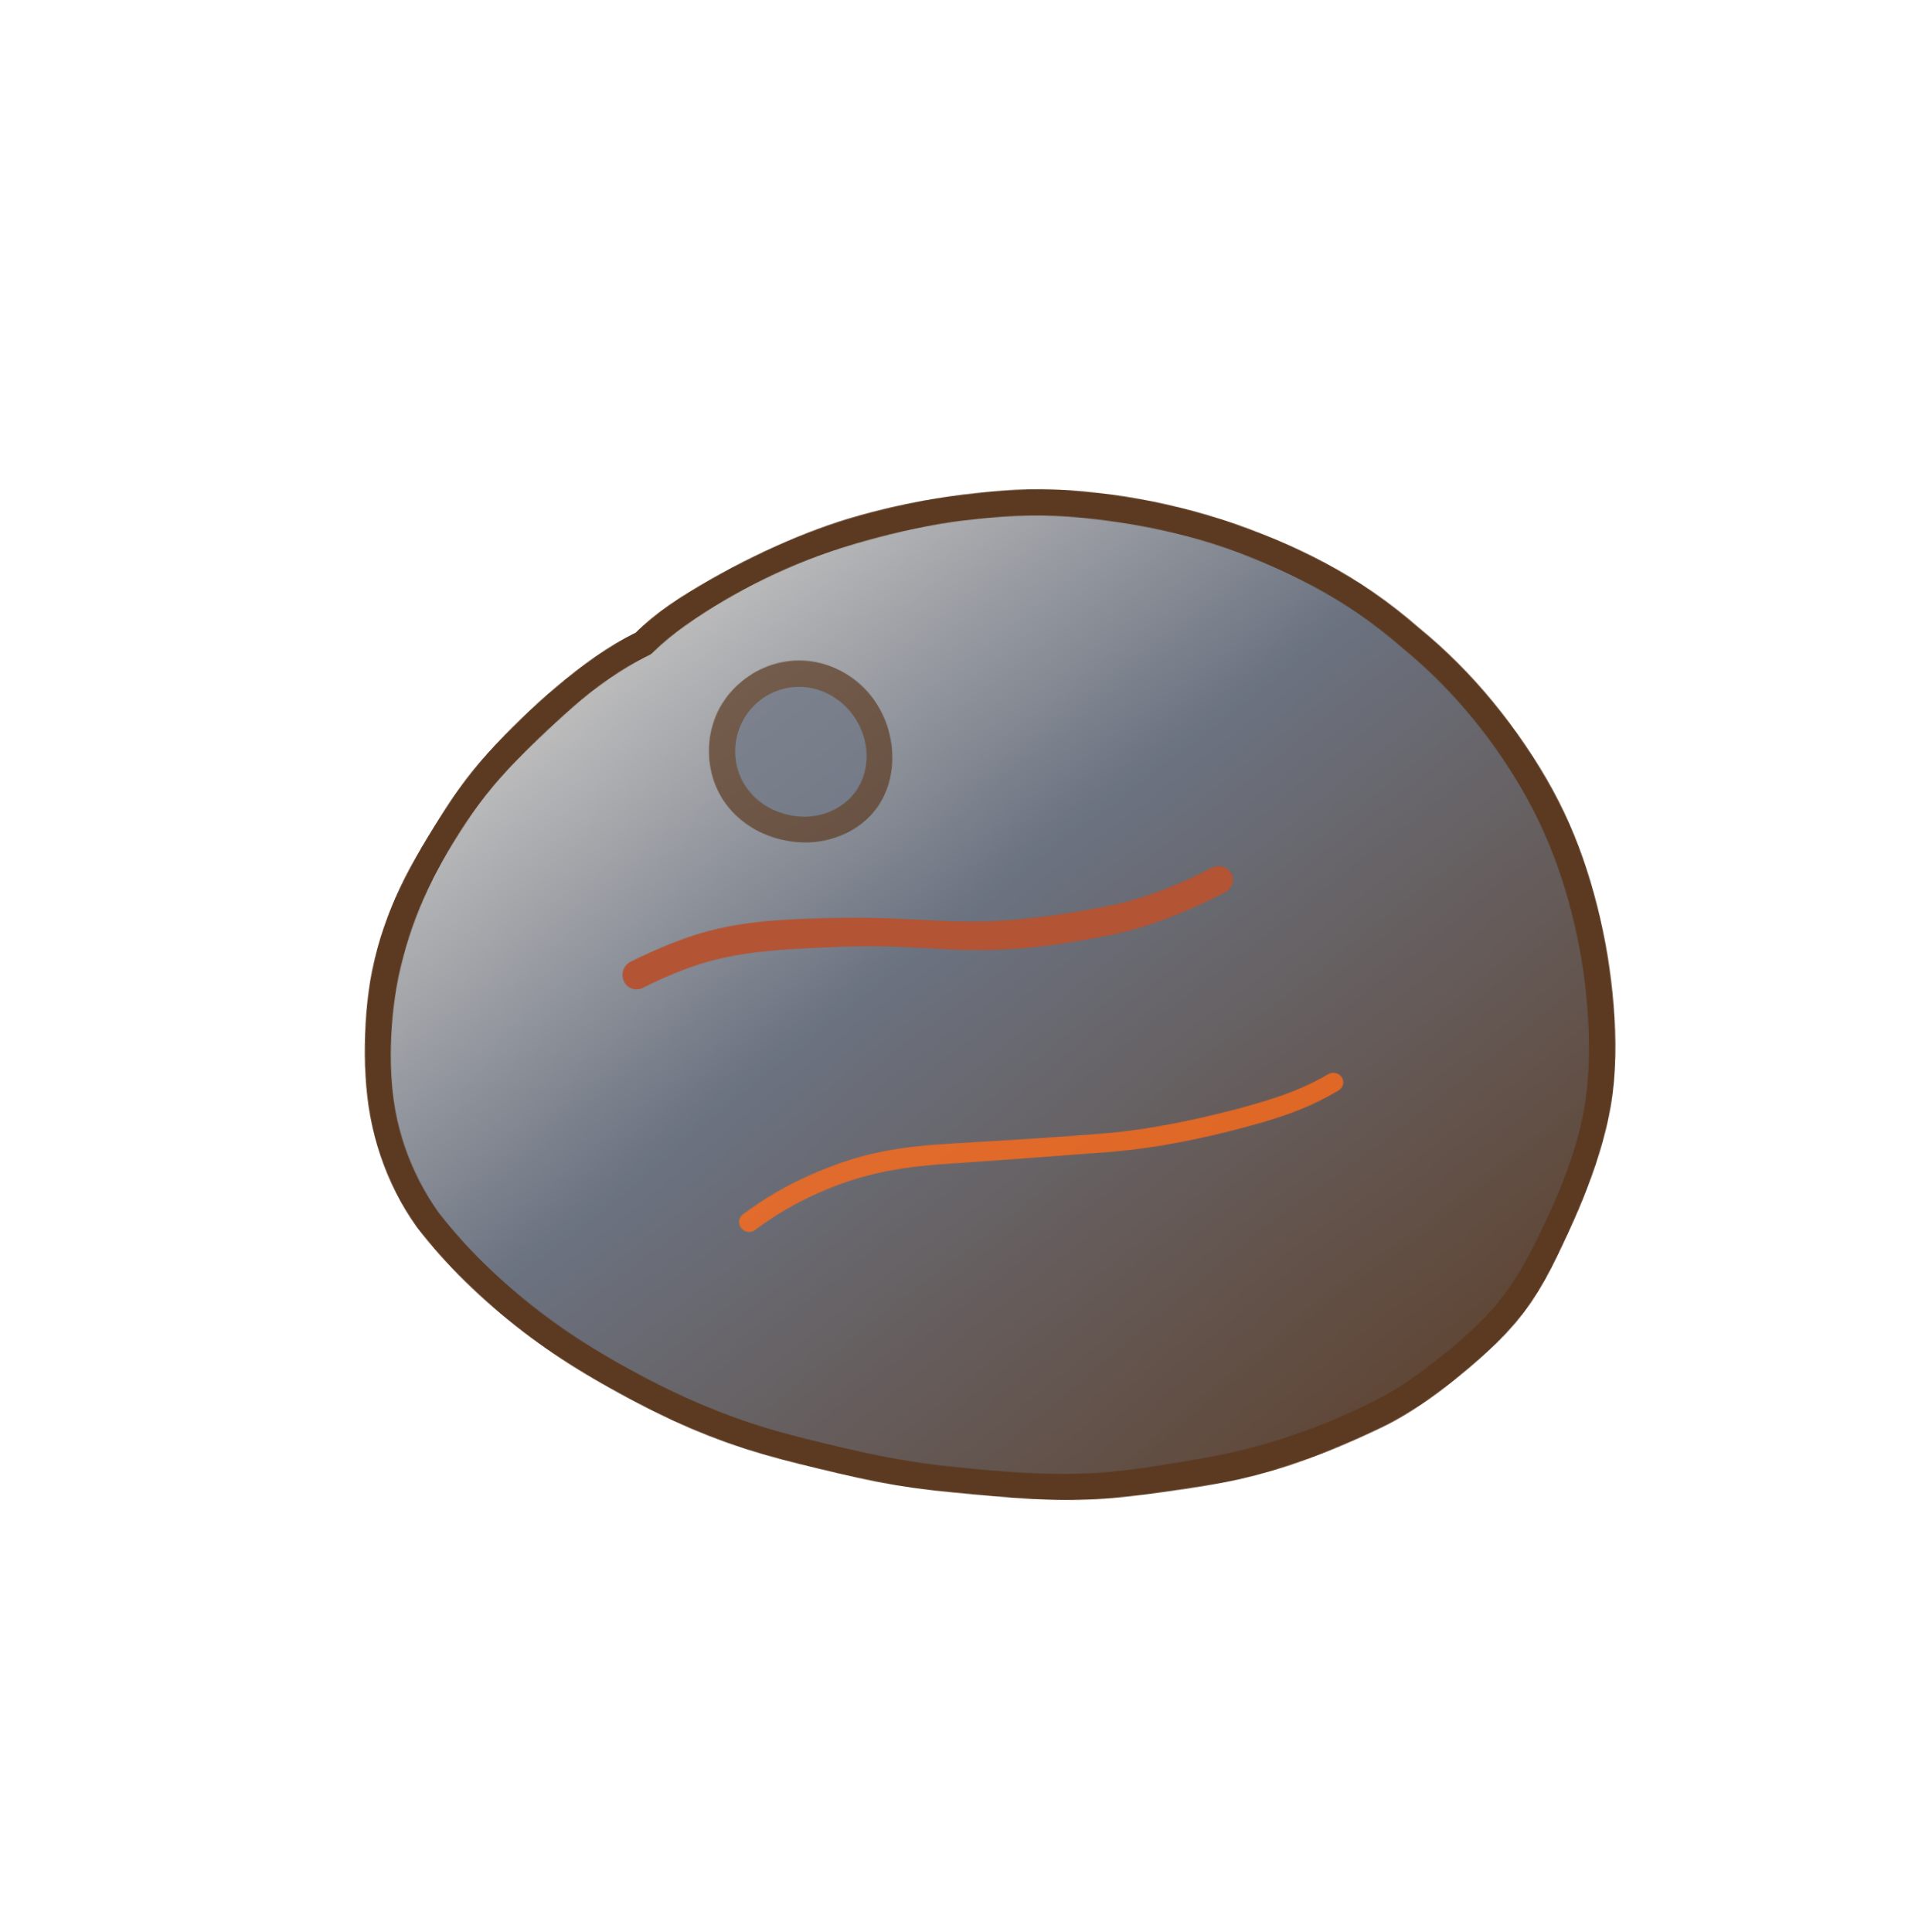
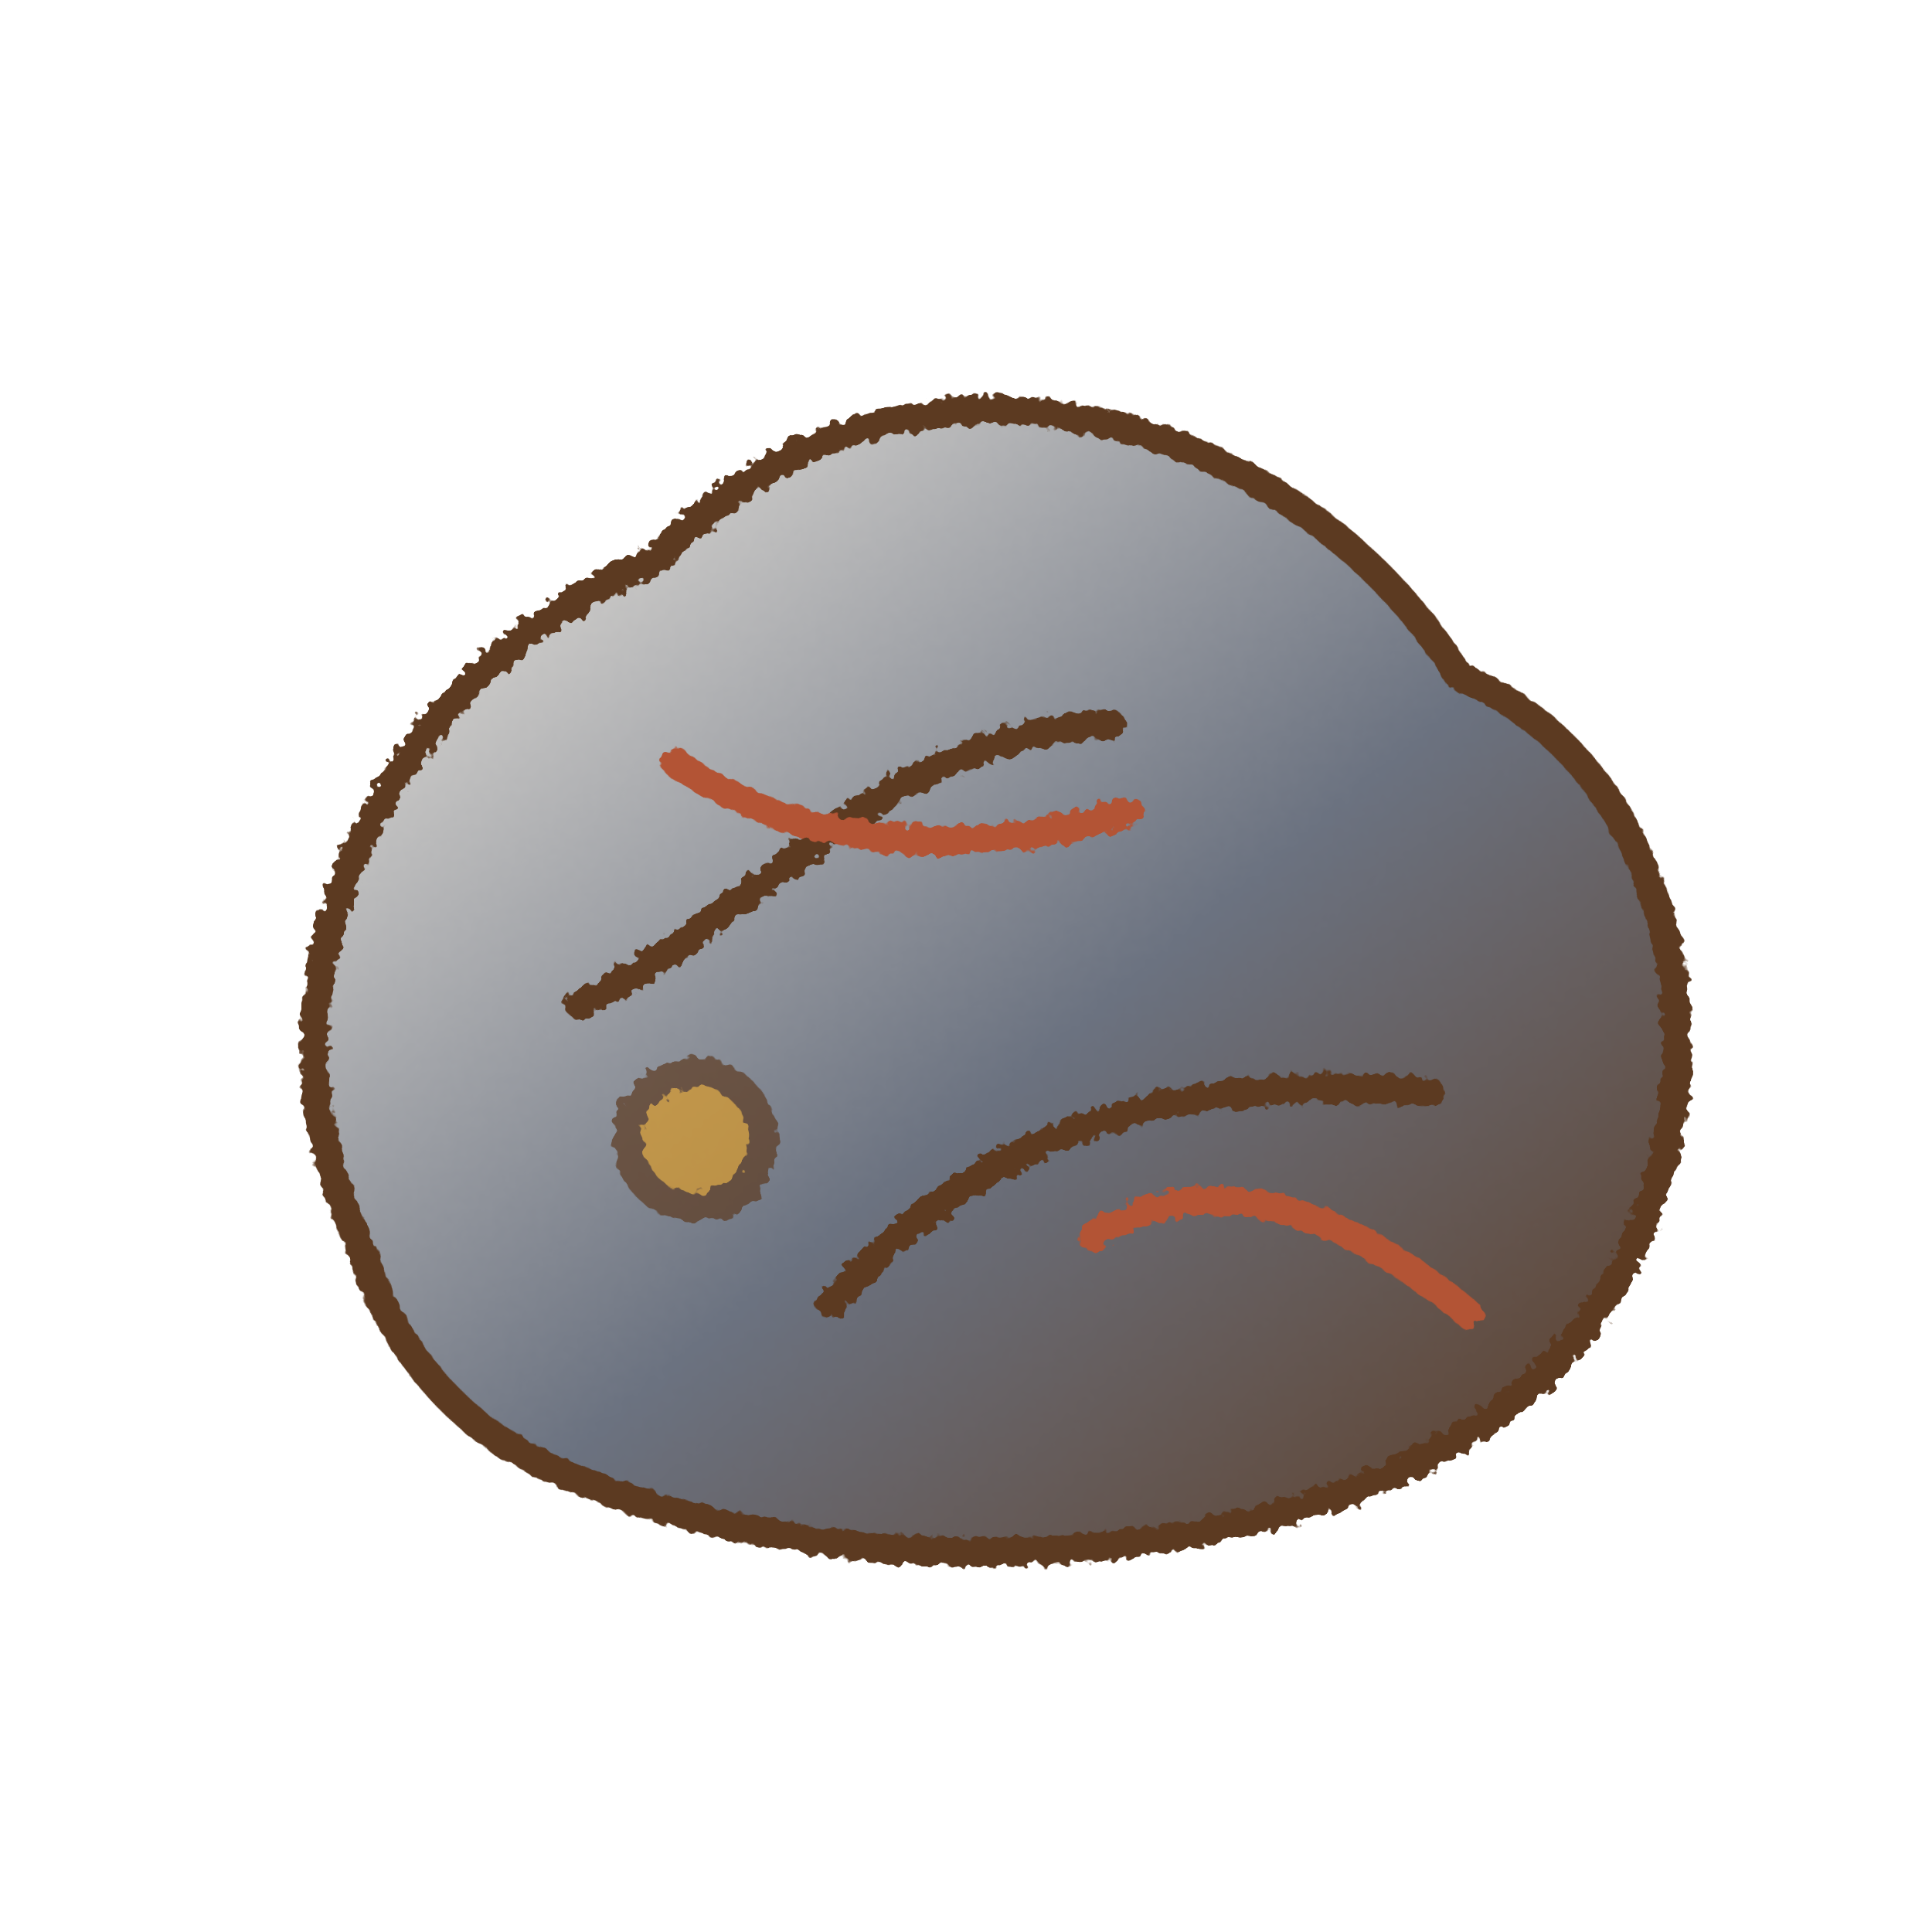
<svg xmlns="http://www.w3.org/2000/svg" viewBox="0 0 200 200" role="img">
  <defs>
-     <filter id="grain">
-       <feTurbulence type="fractalNoise" baseFrequency="0.035" numOctaves="2" seed="7" />
-       <feDisplacementMap in="SourceGraphic" scale="1.6" />
+     <filter id="grain" x="-20%" y="-20%" width="140%" height="140%">
+       <feTurbulence type="fractalNoise" baseFrequency="0.9" numOctaves="2" seed="7" result="noise" />
+       <feDisplacementMap in="SourceGraphic" in2="noise" scale="1.5" />
    </filter>
+     <linearGradient id="wood" x1="0" y1="0" x2="1" y2="1">
+       <stop offset="0" stop-color="#D99A2B" />
+       <stop offset="0.55" stop-color="#B35435" />
+       <stop offset="1" stop-color="#5C3A21" />
+     </linearGradient>
    <linearGradient id="metal" x1="0" y1="0" x2="1" y2="1">
      <stop offset="0" stop-color="#F4EFE6" />
-       <stop offset=".45" stop-color="#6B7280" />
+       <stop offset="0.55" stop-color="#6B7280" />
      <stop offset="1" stop-color="#5C3A21" />
    </linearGradient>
+     <radialGradient id="ember" cx="50%" cy="50%" r="55%">
+       <stop offset="0" stop-color="#FF6B1A" />
+       <stop offset="0.55" stop-color="#D99A2B" />
+       <stop offset="1" stop-color="#B35435" />
+     </radialGradient>
+     <radialGradient id="paper" cx="45%" cy="35%" r="75%">
+       <stop offset="0" stop-color="#F4EFE6" />
+       <stop offset="1" stop-color="#D99A2B" />
+     </radialGradient>
  </defs>
-   <g filter="url(#grain)" stroke="#5C3A21" stroke-width="2.7" stroke-linecap="round" stroke-linejoin="round">
-     <path d="M44 126 C31 108 43 79 67 67 C84 50 122 45 146 66 C168 84 174 119 153 139 C129 162 69 158 44 126 Z" fill="url(#metal)" />
-     <path d="M66 101 C88 91 105 103 126 91" fill="none" stroke="#B35435" stroke-width="3" />
-     <path d="M77 126 C94 113 119 124 138 112" fill="none" stroke="#FF6B1A" stroke-width="2" opacity=".8" />
-     <circle cx="83" cy="78" r="8" fill="#6B7280" opacity=".7" />
+   <g filter="url(#grain)" stroke="#5C3A21" stroke-width="3" stroke-linecap="round" stroke-linejoin="round">
+     <path d="M37 128 C25 104 38 70 68 58 C92 31 134 42 151 70 C178 81 181 123 159 143 C135 165 83 165 55 151 C47 147 40 139 37 128 Z" fill="url(#metal)" />
+     <path d="M60 104 C80 94 91 76 115 75" fill="none" />
+     <path d="M86 135 C101 118 119 111 148 113" fill="none" />
+     <path d="M70 79 C83 88 100 89 117 84" fill="none" stroke="#B35435" />
+     <path d="M113 128 C126 120 140 126 152 136" fill="none" stroke="#B35435" />
+     <circle cx="72" cy="118" r="7" fill="#D99A2B" opacity="0.7" />
  </g>
</svg>
